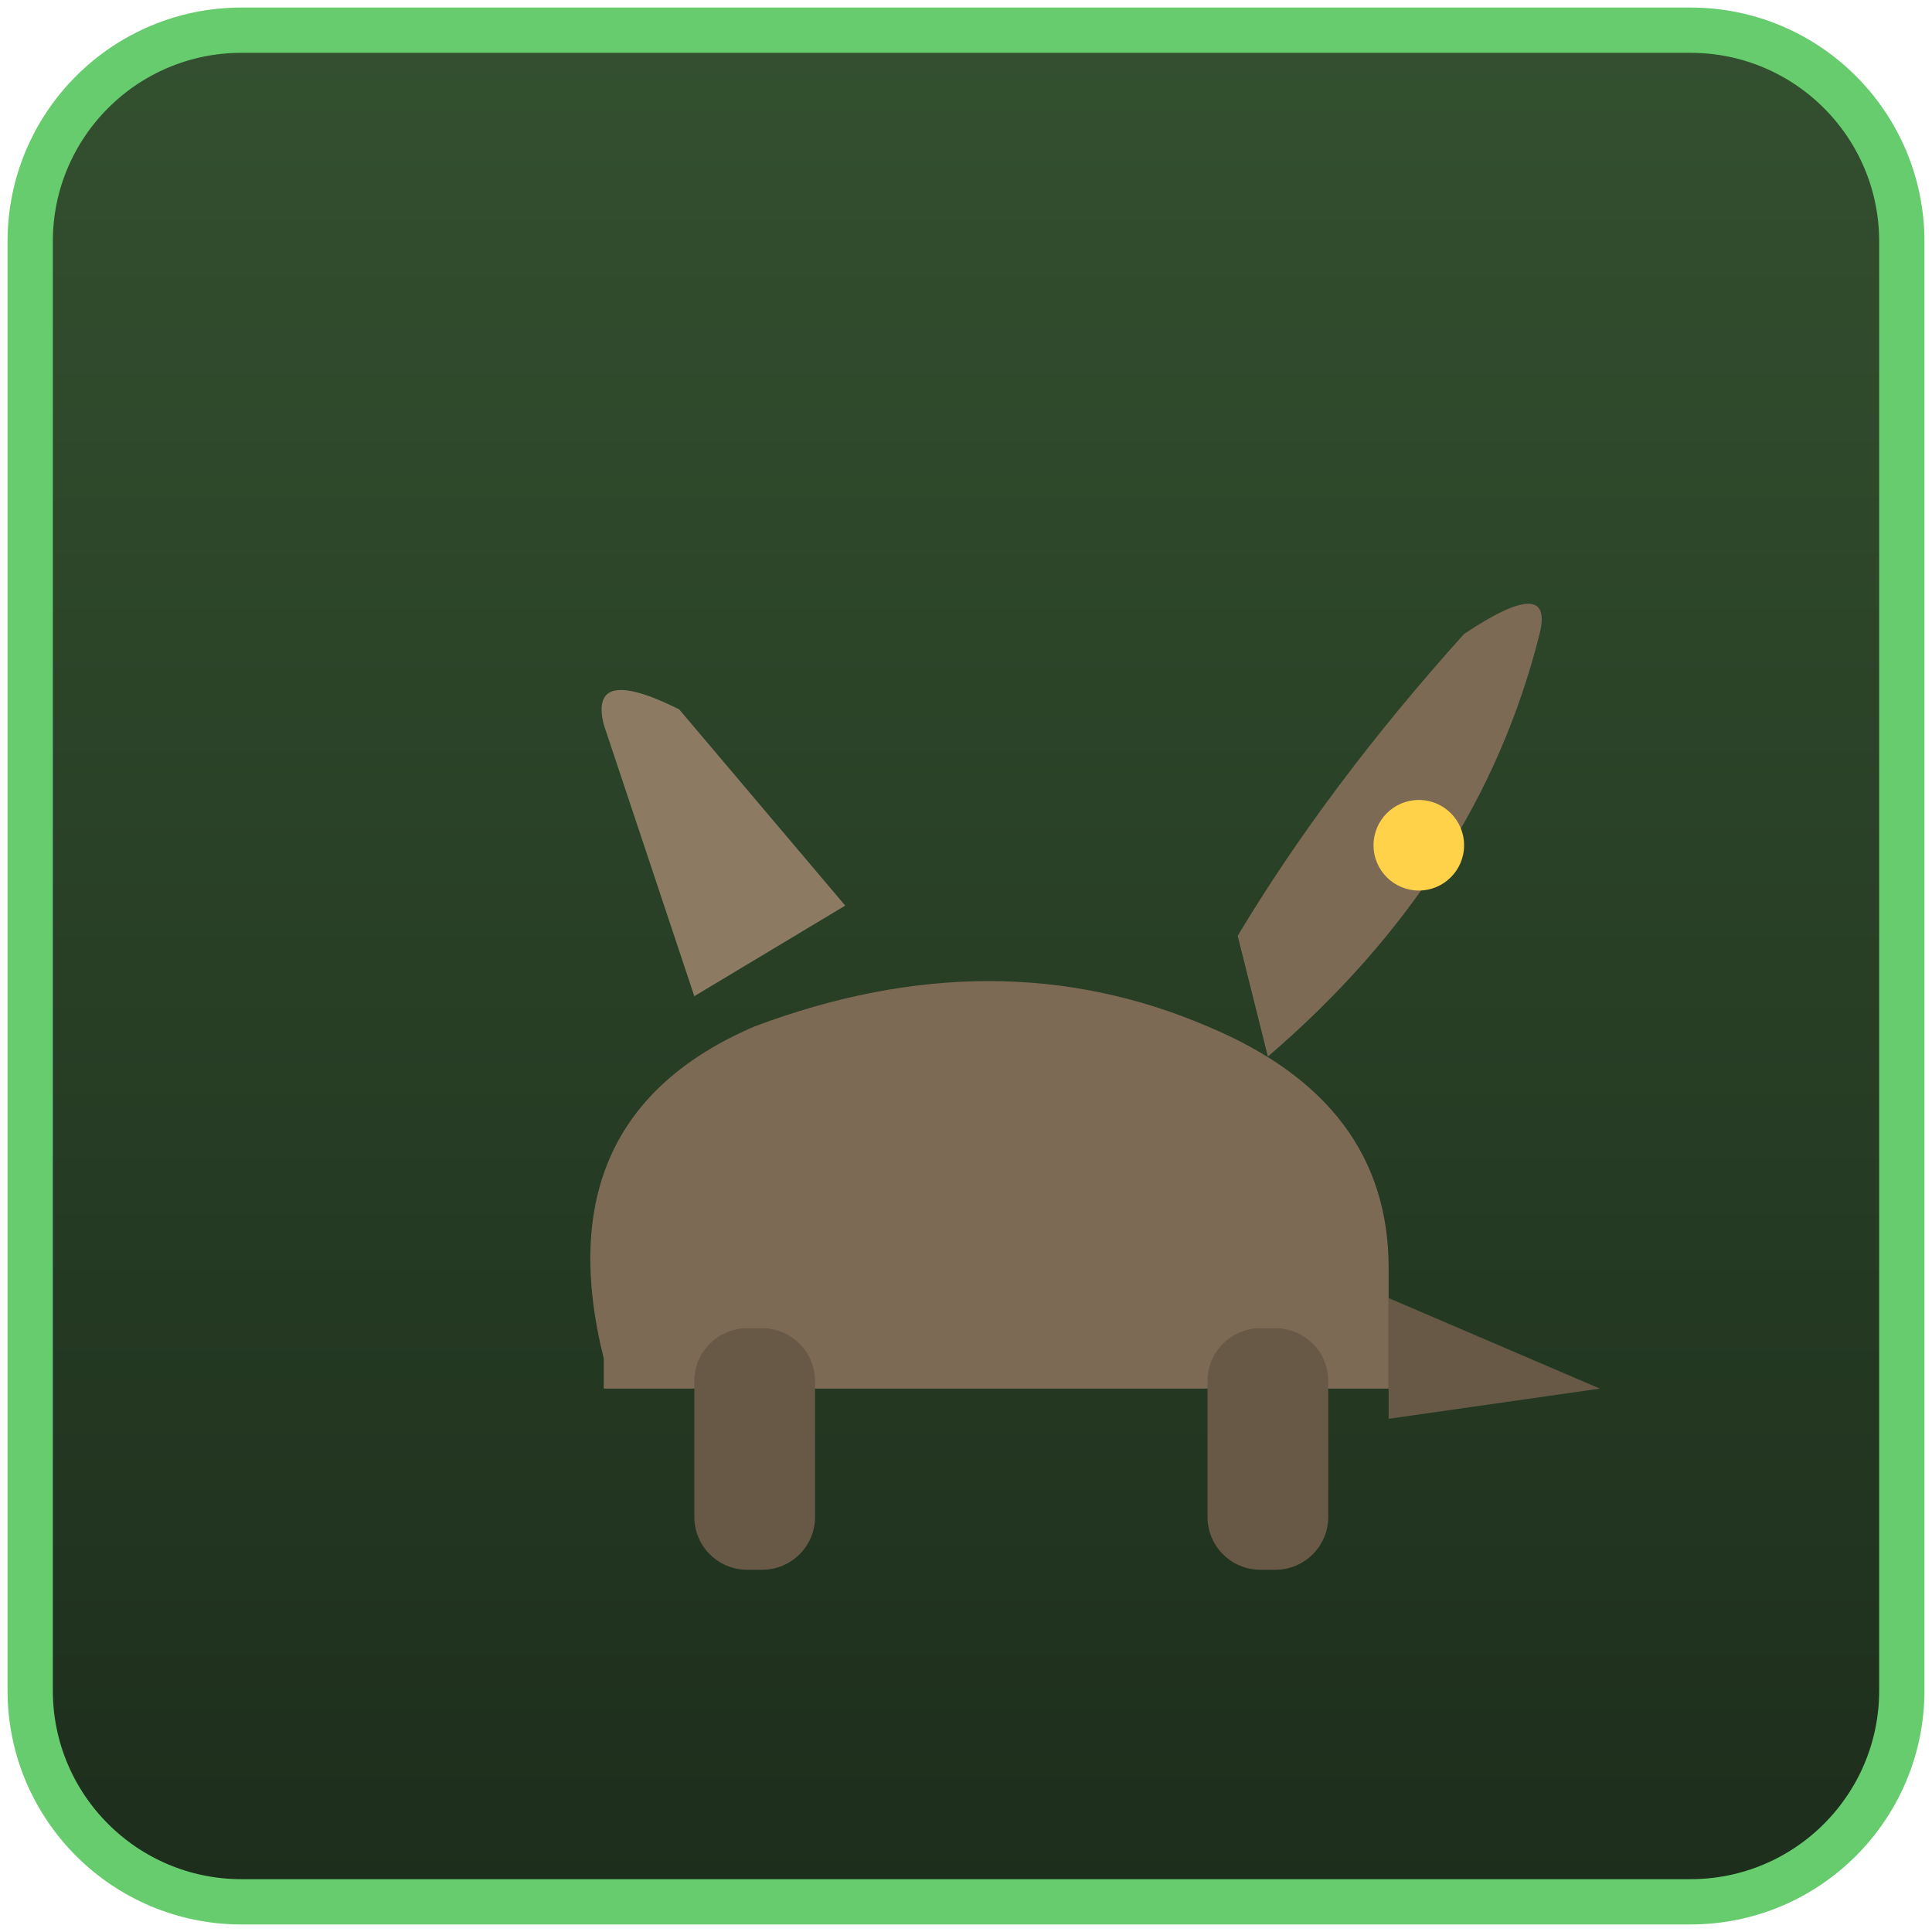
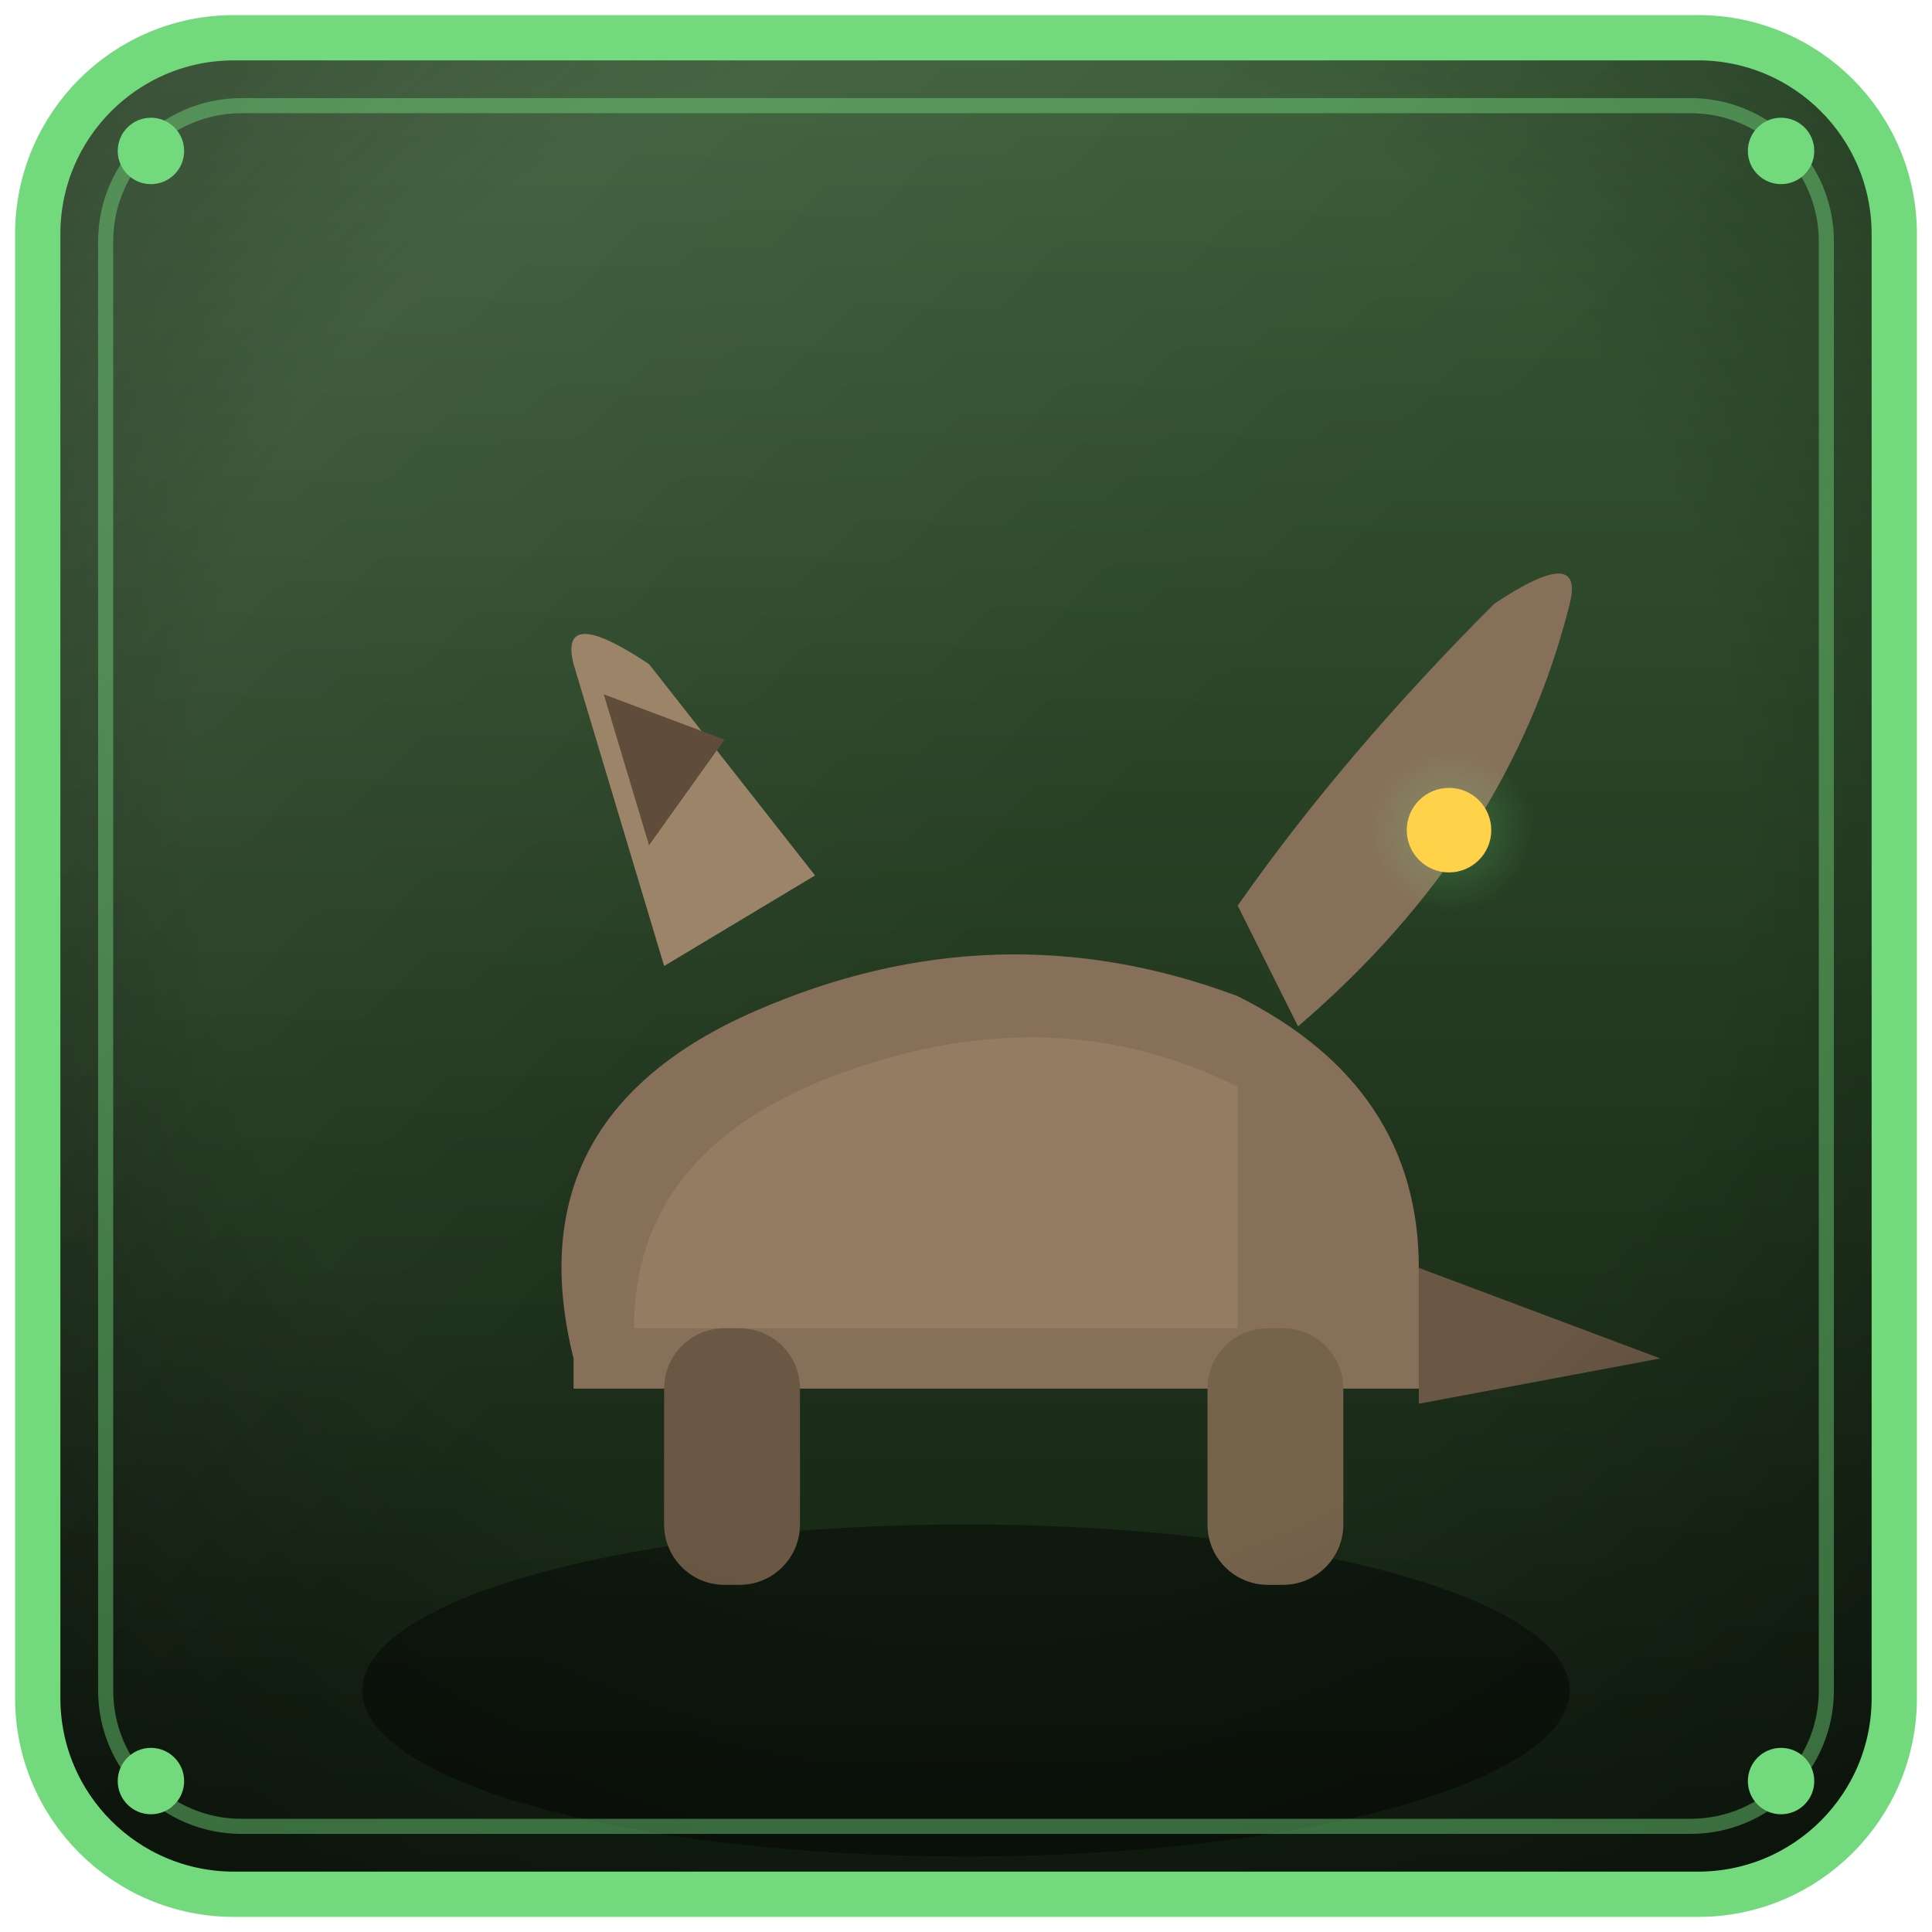
<svg xmlns="http://www.w3.org/2000/svg" width="128" height="128" viewBox="0 0 128 128">
  <defs>
    <linearGradient id="bg" x1="0" y1="0" x2="0" y2="1">
-       <stop offset="0" stop-color="#33502f" />
-       <stop offset="1" stop-color="#1d2e1c" />
+       <stop offset="0" stop-color="#3a5c37" />
+       <stop offset="0.55" stop-color="#22381f" />
+       <stop offset="1" stop-color="#121e11" />
    </linearGradient>
-     <radialGradient id="glow" cx="0.5" cy="0.5" r="0.5">
-       <stop offset="0" stop-color="#66cc6e" stop-opacity="0.55" />
-       <stop offset="1" stop-color="#66cc6e" stop-opacity="0" />
+     <radialGradient id="halo" cx="0.5" cy="0.5" r="0.5">
+       <stop offset="0" stop-color="#72d97c" stop-opacity="0.5" />
+       <stop offset="1" stop-color="#72d97c" stop-opacity="0" />
    </radialGradient>
+     <radialGradient id="vig" cx="0.5" cy="0.42" r="0.75">
+       <stop offset="0.55" stop-color="#000000" stop-opacity="0" />
+       <stop offset="1" stop-color="#000000" stop-opacity="0.42" />
+     </radialGradient>
+     <linearGradient id="beam" x1="0" y1="0" x2="1" y2="1">
+       <stop offset="0" stop-color="#ffffff" stop-opacity="0.10" />
+       <stop offset="0.5" stop-color="#ffffff" stop-opacity="0" />
+     </linearGradient>
+     <linearGradient id="metal" x1="0" y1="0" x2="0" y2="1">
+       <stop offset="0" stop-color="#e8e8ec" />
+       <stop offset="1" stop-color="#8a8a92" />
+     </linearGradient>
  </defs>
-   <rect x="2" y="2" width="124" height="124" rx="14" fill="url(#bg)" stroke="#66cc6e" stroke-width="3" />
-   <path d="M40 90 Q36 74 50 68 Q66 62 80 68 Q92 73 92 84 L92 92 L40 92 Z" fill="#7d6a55" />
-   <path d="M84 70 Q98 58 102 42 Q103 38 97 42 Q88 52 82 62 Z" fill="#7d6a55" />
-   <path d="M46 66 L40 48 Q39 44 45 47 L56 60 Z" fill="#8d7a63" />
-   <rect x="46" y="88" width="8" height="16" rx="3.5" fill="#685846" />
-   <rect x="80" y="88" width="8" height="16" rx="3.5" fill="#685846" />
-   <path d="M92 86 L106 92 L92 94 Z" fill="#685846" />
-   <circle cx="94" cy="56" r="3" fill="#ffd24a" />
+   <rect x="2" y="2" width="124" height="124" rx="14" fill="url(#bg)" />
+   <rect x="2" y="2" width="124" height="124" rx="14" fill="url(#beam)" />
+   <ellipse cx="64" cy="112" rx="40" ry="11" fill="#000000" opacity="0.4" />
+   <path d="M38 90 Q34 74 50 67 Q66 60 82 66 Q94 72 94 84 L94 92 L38 92 Z" fill="#87705a" />
+   <path d="M42 88 Q42 76 56 71 Q70 66 82 72 L82 88 Z" fill="#9c8468" opacity="0.6" />
+   <path d="M86 68 Q100 56 104 40 Q105 36 99 40 Q89 50 82 60 Z" fill="#87705a" />
+   <path d="M44 64 L38 44 Q37 40 43 44 L54 58 Z" fill="#9c8468" />
+   <path d="M40 46 L43 56 L48 49 Z" fill="#5f4c3a" />
+   <rect x="44" y="88" width="9" height="17" rx="4" fill="#6a5844" />
+   <rect x="80" y="88" width="9" height="17" rx="4" fill="#76634c" />
+   <path d="M94 84 L110 90 L94 93 Z" fill="#6a5844" />
+   <circle cx="96" cy="55" r="5.5" fill="url(#halo)" opacity="0.6" />
+   <circle cx="96" cy="55" r="2.8" fill="#ffd24a" />
+   <rect x="2" y="2" width="124" height="124" rx="14" fill="url(#vig)" />
+   <rect x="2.5" y="2.5" width="123" height="123" rx="13" fill="none" stroke="#72d97c" stroke-width="3" />
+   <rect x="7" y="7" width="114" height="114" rx="9" fill="none" stroke="#72d97c" stroke-width="1" opacity="0.45" />
+   <circle cx="10" cy="10" r="2.2" fill="#72d97c" />
+   <circle cx="118" cy="10" r="2.2" fill="#72d97c" />
+   <circle cx="10" cy="118" r="2.2" fill="#72d97c" />
+   <circle cx="118" cy="118" r="2.2" fill="#72d97c" />
</svg>
